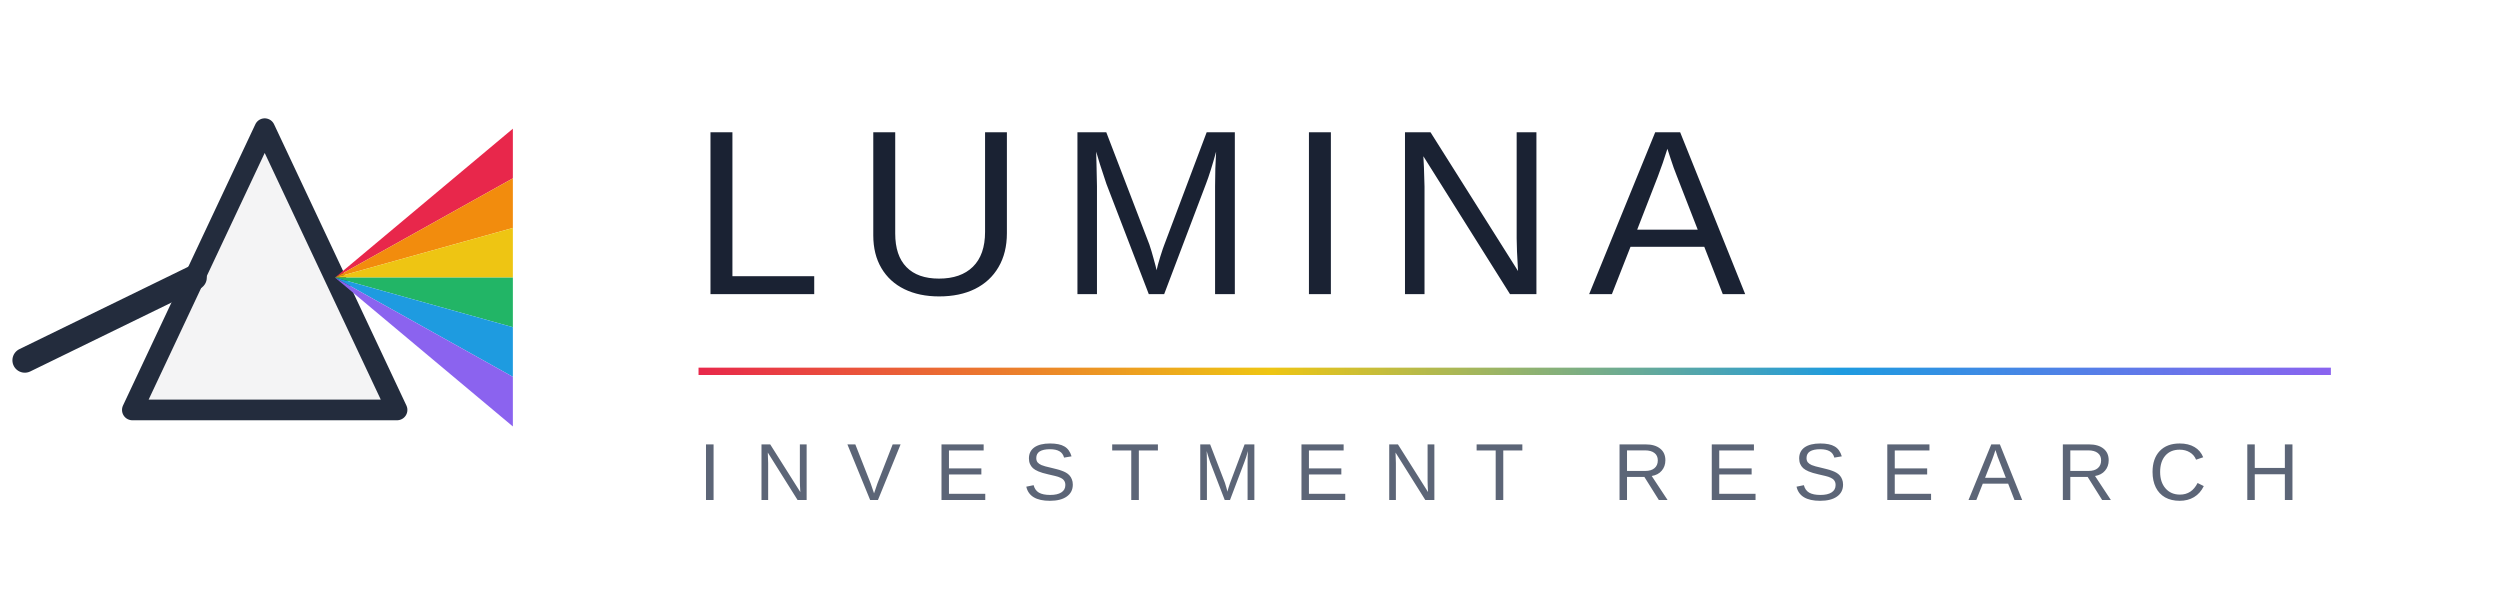
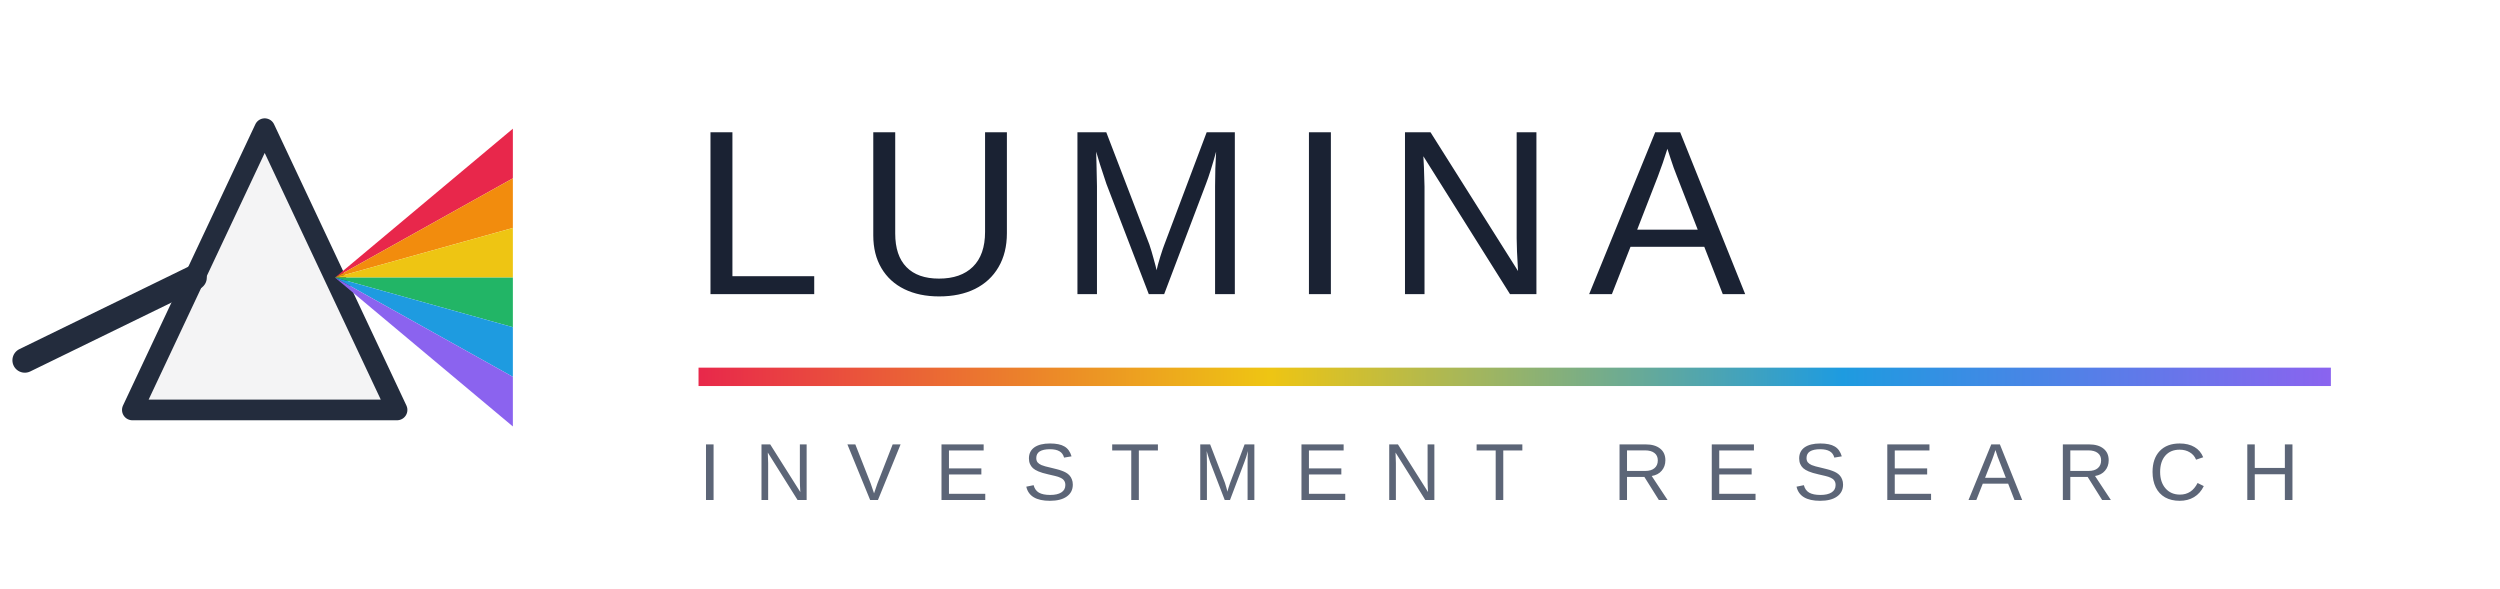
<svg xmlns="http://www.w3.org/2000/svg" width="340" height="80" viewBox="0 0 340 80">
  <defs>
    <linearGradient id="spectrum" x1="0" y1="0" x2="1" y2="0">
      <stop offset="0" stop-color="#e8274b" />
      <stop offset="0.35" stop-color="#eec513" />
      <stop offset="0.7" stop-color="#1e9be0" />
      <stop offset="1" stop-color="#8b63ef" />
    </linearGradient>
  </defs>
  <g transform="translate(0,4) scale(1.125)">
    <polygon points="32,12 16,46 48,46" fill="rgba(24,32,48,0.05)" stroke="#232c3d" stroke-width="2.5" stroke-linejoin="round" />
    <line x1="3" y1="40" x2="23.5" y2="30" stroke="#232c3d" stroke-width="3" stroke-linecap="round" />
    <g>
      <polygon points="40.5,30 62,12 62,18" fill="#e8274b" />
      <polygon points="40.5,30 62,18 62,24" fill="#f28c0d" />
      <polygon points="40.5,30 62,24 62,30" fill="#eec513" />
      <polygon points="40.5,30 62,30 62,36" fill="#22b566" />
      <polygon points="40.5,30 62,36 62,42" fill="#1e9be0" />
      <polygon points="40.5,30 62,42 62,48" fill="#8b63ef" />
    </g>
  </g>
-   <text x="94" y="40" font-family="Manrope, 'Helvetica Neue', Arial, sans-serif" font-weight="300" font-size="32" letter-spacing="4.5" fill="#1a2233">LUMINA</text>
-   <rect x="95" y="50" width="222" height="1" fill="url(#spectrum)" />
+   <text x="94" y="40" font-family="Manrope, 'Helvetica Neue', Arial, sans-serif" font-weight="500" font-size="32" letter-spacing="4.5" fill="#1a2233">LUMINA</text>
+   <rect x="95" y="50" width="222" height="2.5" fill="url(#spectrum)" />
  <text x="95" y="68" font-family="Manrope, 'Helvetica Neue', Arial, sans-serif" font-weight="500" font-size="11" letter-spacing="4.6" fill="#5c6577">INVESTMENT RESEARCH</text>
</svg>
